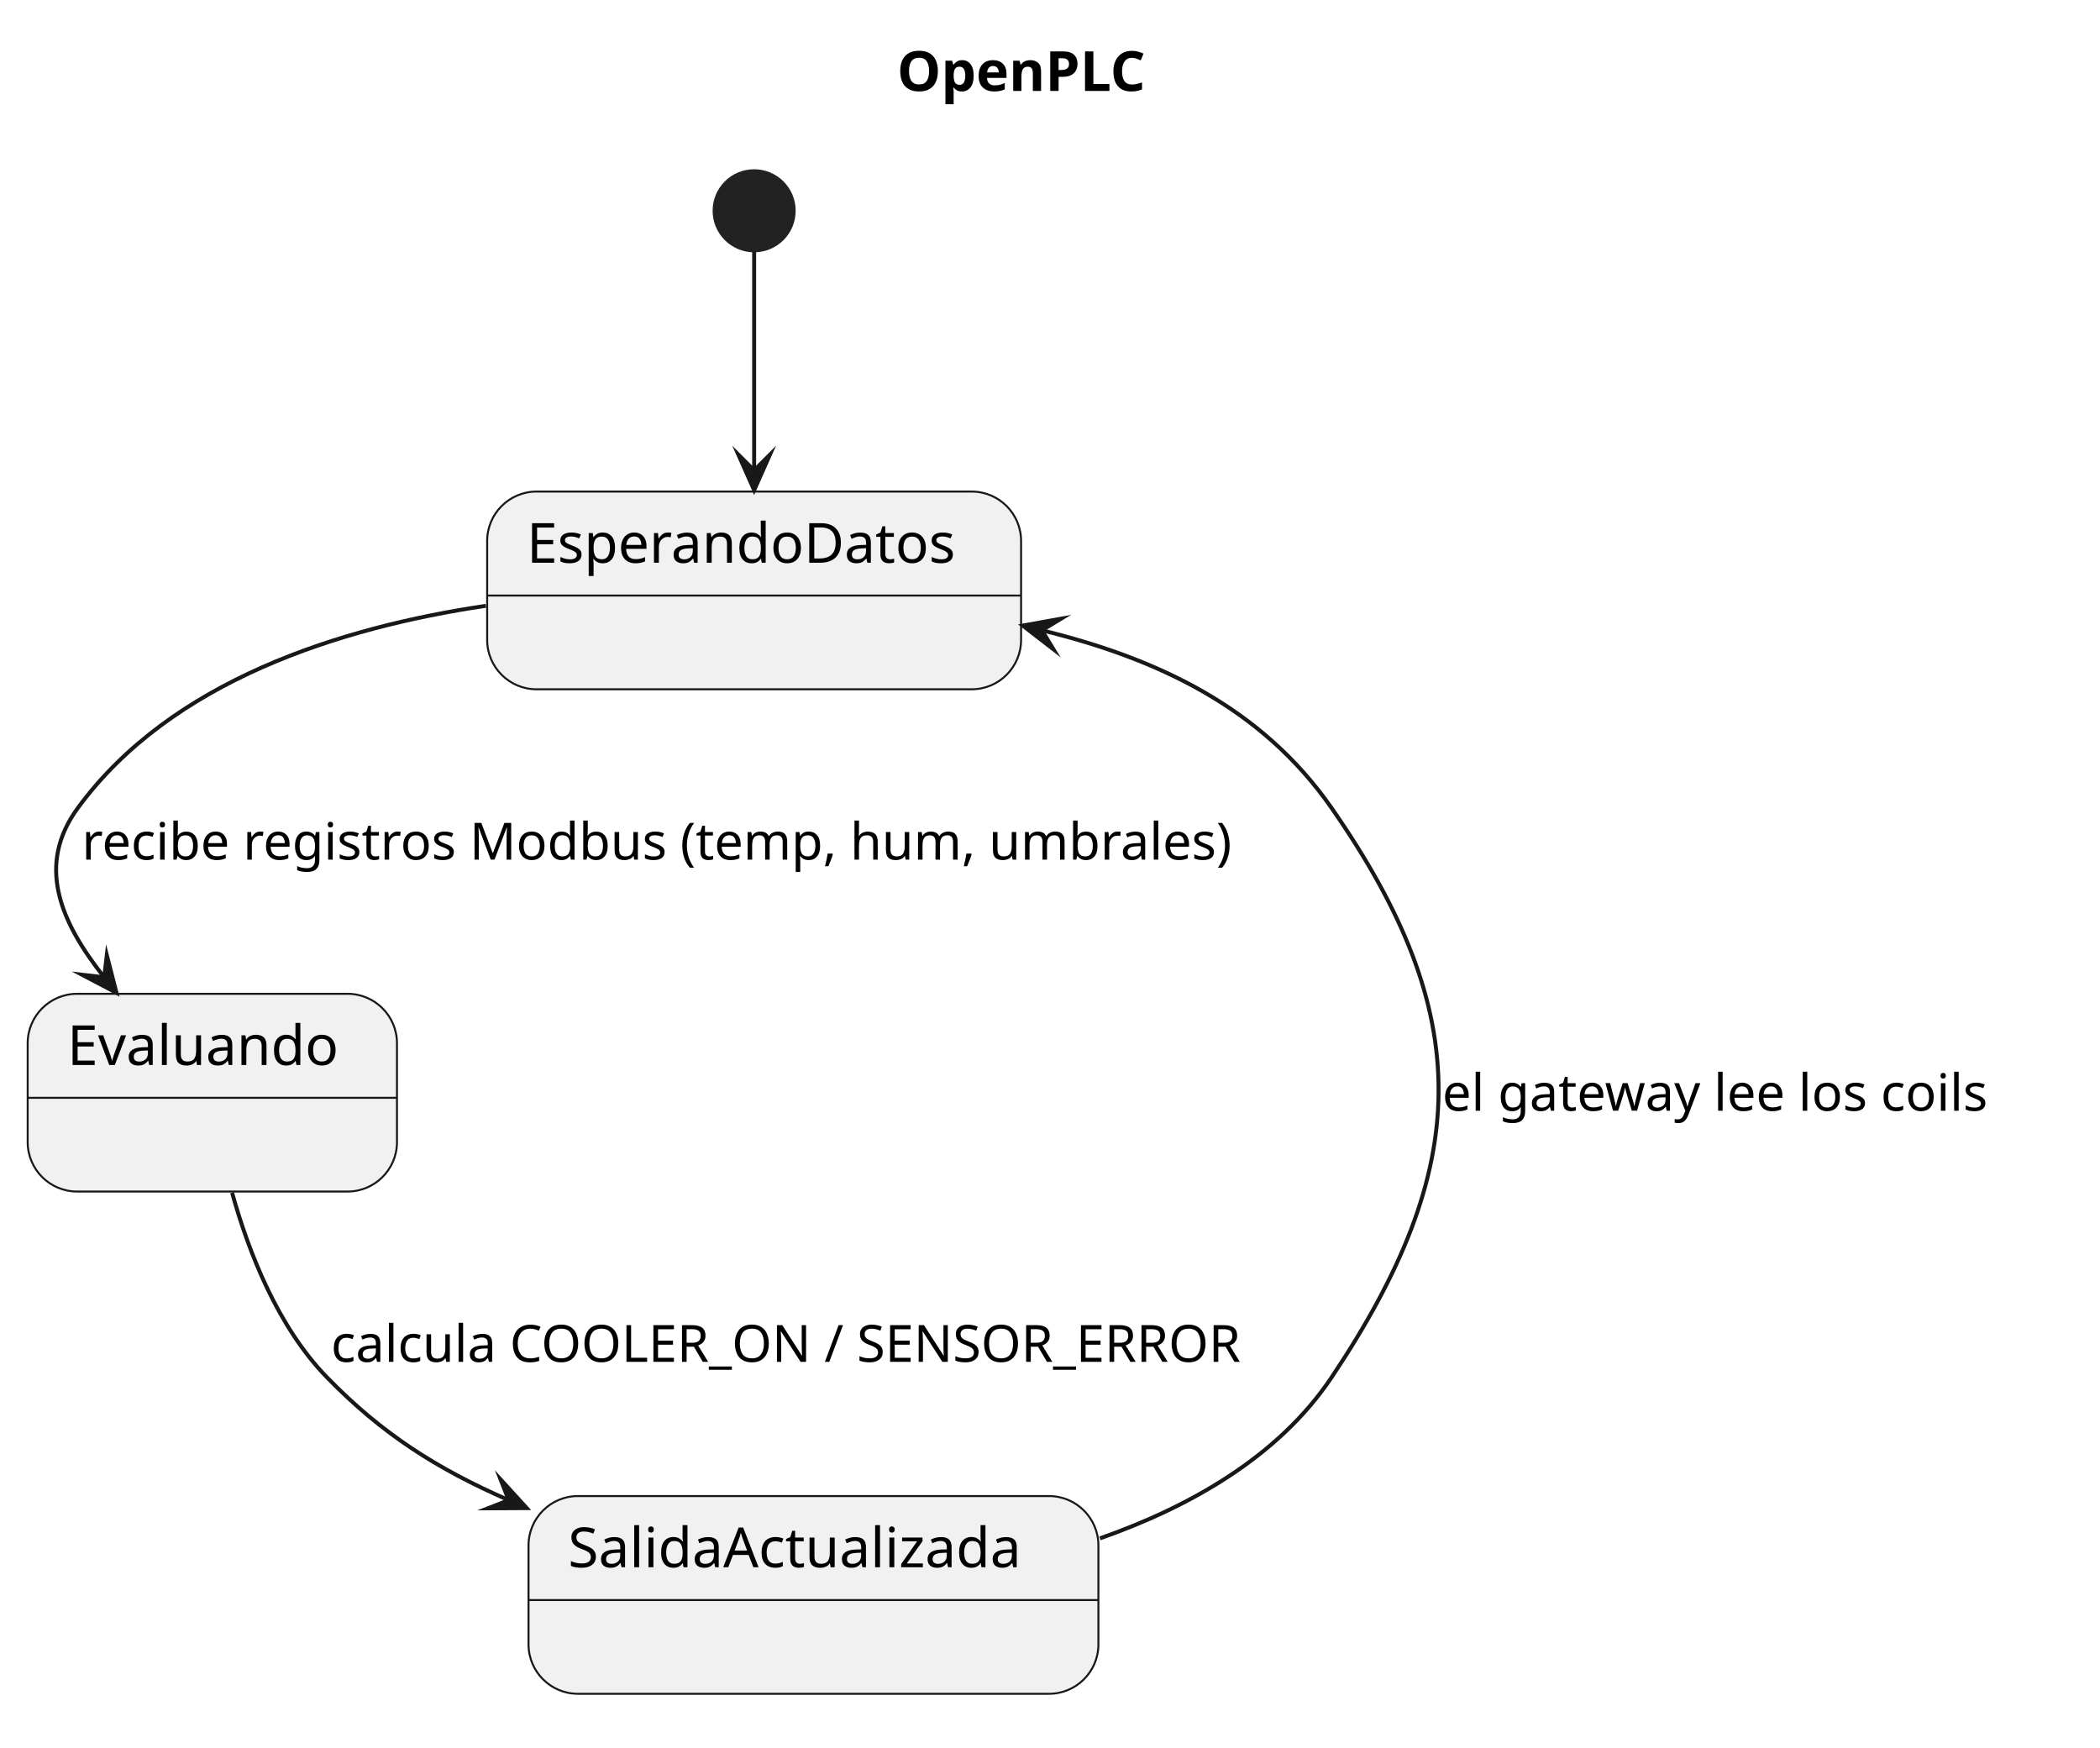
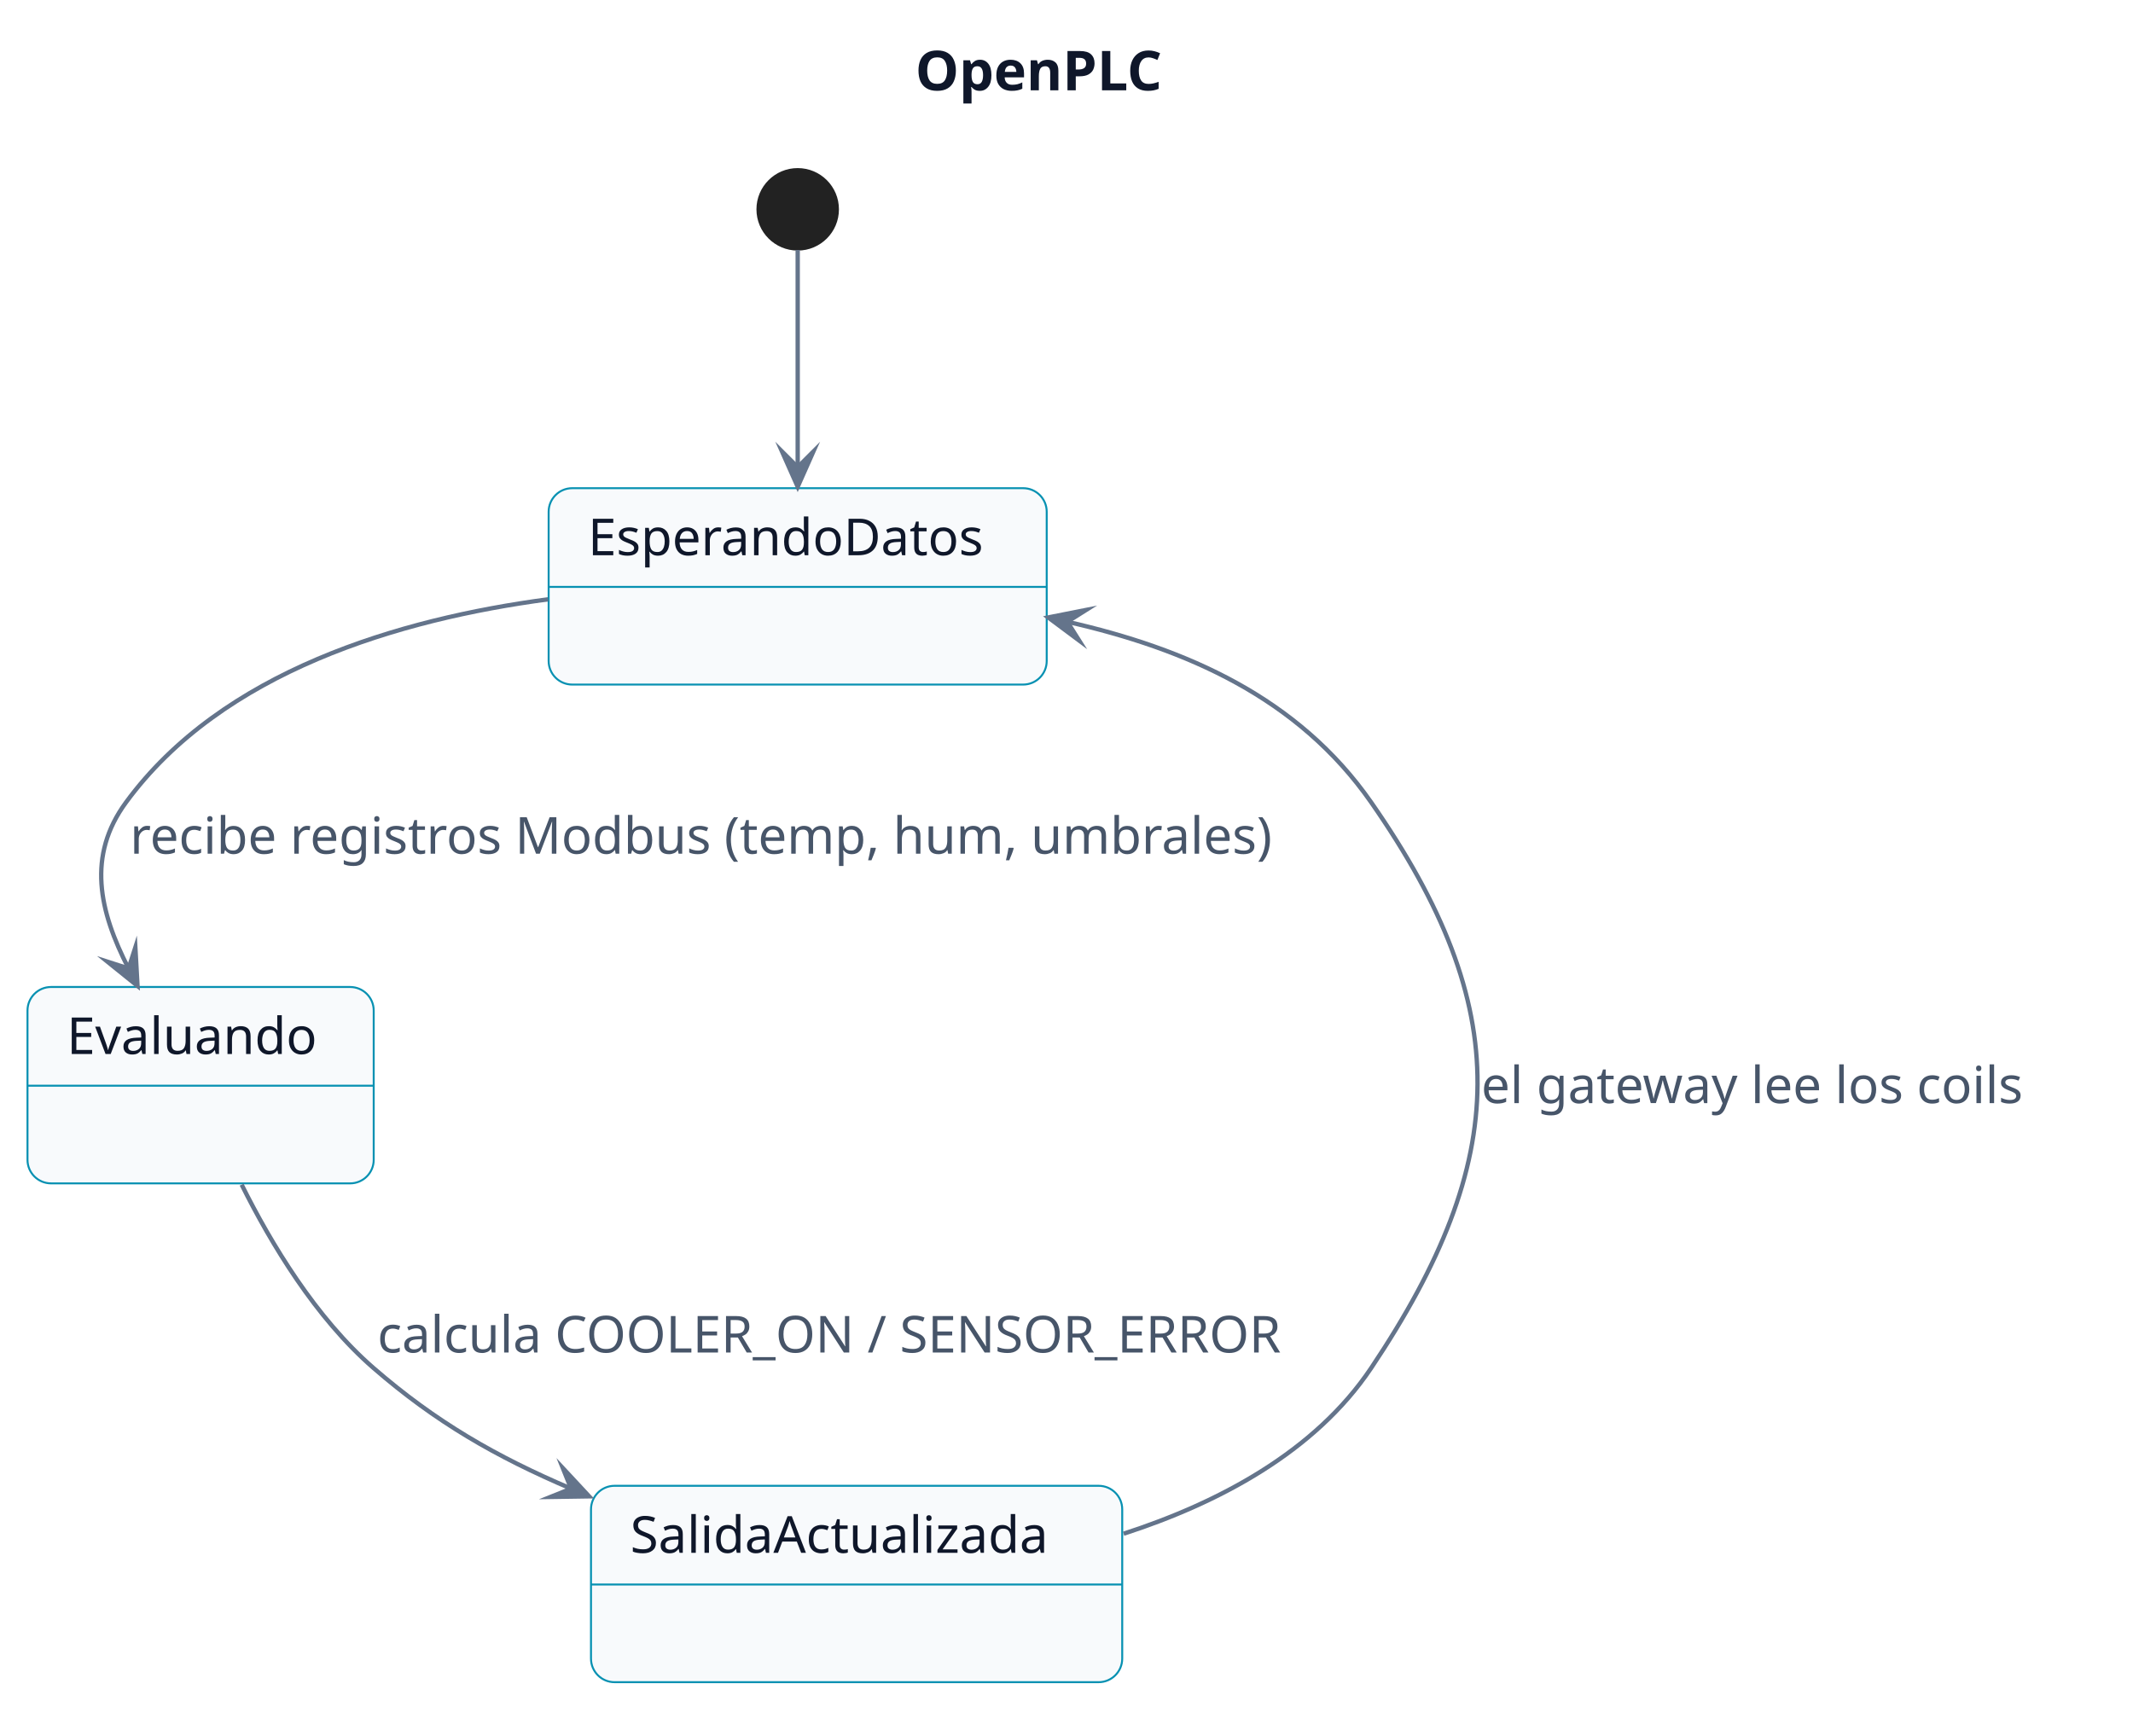
- <svg xmlns="http://www.w3.org/2000/svg" version="1.1" data-diagram-type="STATE" style="width:531px;height:442px;background:#FFFFFF;" width="531px" height="442px" viewBox="0 0 531 442" zoomAndPan="magnify" preserveAspectRatio="none" contentStyleType="text/css">
+ <svg xmlns="http://www.w3.org/2000/svg" version="1.1" data-diagram-type="STATE" style="width:543px;height:442px;background:#FFFFFF;" width="543px" height="442px" viewBox="0 0 543 442" zoomAndPan="magnify" preserveAspectRatio="none" contentStyleType="text/css">
  <defs />
  <g>
-     <g class="title" data-source-line="2">
-       <text x="226.819" y="22.995" fill="#000000" font-size="14" lengthAdjust="spacing" textLength="70.841" font-weight="700" font-family="sans-serif">OpenPLC</text>
+     <g class="title" data-source-line="39">
+       <text x="233.009" y="22.995" fill="#0F172A" font-size="14" lengthAdjust="spacing" textLength="70.841" font-weight="700" font-family="sans-serif">OpenPLC</text>
    </g>
-     <g class="start_entity" data-qualified-name=".start." id="ent0001" data-source-line="4">
-       <ellipse cx="190.69" cy="53.297" rx="10" ry="10" fill="#222222" style="stroke:#222222;stroke-width:1;" />
+     <g class="start_entity" data-qualified-name=".start." id="ent0001" data-source-line="41">
+       <ellipse cx="203.07" cy="53.297" rx="10" ry="10" fill="#222222" style="stroke:#222222;stroke-width:1;" />
    </g>
-     <g class="entity" data-qualified-name="EsperandoDatos" id="ent0002" data-source-line="4">
-       <rect x="123.18" y="124.297" width="135.008" height="50" fill="#F1F1F1" style="stroke:#181818;stroke-width:0.5;" rx="12.5" ry="12.5" />
-       <line x1="123.18" y1="150.594" x2="258.188" y2="150.594" style="stroke:#181818;stroke-width:0.5;" />
-       <text x="133.18" y="142.292" fill="#000000" font-size="14" lengthAdjust="spacing" textLength="115.008" font-family="sans-serif">EsperandoDatos</text>
+     <g class="entity" data-qualified-name="EsperandoDatos" id="ent0002" data-source-line="41">
+       <rect x="139.67" y="124.297" width="126.793" height="50" fill="#F8FAFC" style="stroke:#0891B2;stroke-width:0.5;" rx="6" ry="6" />
+       <line x1="139.67" y1="149.43" x2="266.463" y2="149.43" style="stroke:#0891B2;stroke-width:0.5;" />
+       <text x="149.67" y="141.364" fill="#0F172A" font-size="13" lengthAdjust="spacing" textLength="106.793" font-family="sans-serif">EsperandoDatos</text>
    </g>
-     <g class="entity" data-qualified-name="Evaluando" id="ent0004" data-source-line="5">
-       <rect x="7" y="251.297" width="93.377" height="50" fill="#F1F1F1" style="stroke:#181818;stroke-width:0.5;" rx="12.5" ry="12.5" />
-       <line x1="7" y1="277.594" x2="100.377" y2="277.594" style="stroke:#181818;stroke-width:0.5;" />
-       <text x="17" y="269.292" fill="#000000" font-size="14" lengthAdjust="spacing" textLength="73.377" font-family="sans-serif">Evaluando</text>
+     <g class="entity" data-qualified-name="Evaluando" id="ent0004" data-source-line="42">
+       <rect x="7" y="251.297" width="88.136" height="50" fill="#F8FAFC" style="stroke:#0891B2;stroke-width:0.5;" rx="6" ry="6" />
+       <line x1="7" y1="276.43" x2="95.136" y2="276.43" style="stroke:#0891B2;stroke-width:0.5;" />
+       <text x="17" y="268.364" fill="#0F172A" font-size="13" lengthAdjust="spacing" textLength="68.136" font-family="sans-serif">Evaluando</text>
    </g>
-     <g class="entity" data-qualified-name="SalidaActualizada" id="ent0006" data-source-line="6">
-       <rect x="133.64" y="378.297" width="144.1" height="50" fill="#F1F1F1" style="stroke:#181818;stroke-width:0.5;" rx="12.5" ry="12.5" />
-       <line x1="133.64" y1="404.594" x2="277.74" y2="404.594" style="stroke:#181818;stroke-width:0.5;" />
-       <text x="143.64" y="396.292" fill="#000000" font-size="14" lengthAdjust="spacing" textLength="124.1" font-family="sans-serif">SalidaActualizada</text>
+     <g class="entity" data-qualified-name="SalidaActualizada" id="ent0006" data-source-line="43">
+       <rect x="150.45" y="378.297" width="135.235" height="50" fill="#F8FAFC" style="stroke:#0891B2;stroke-width:0.5;" rx="6" ry="6" />
+       <line x1="150.45" y1="403.43" x2="285.685" y2="403.43" style="stroke:#0891B2;stroke-width:0.5;" />
+       <text x="160.45" y="395.364" fill="#0F172A" font-size="13" lengthAdjust="spacing" textLength="115.235" font-family="sans-serif">SalidaActualizada</text>
    </g>
-     <g class="link" data-entity-1="ent0001" data-entity-2="ent0002" id="lnk3" data-source-line="4" data-link-type="dependency">
-       <path d="M190.69,63.657 C190.69,77.587 190.69,99.247 190.69,118.947" style="stroke:#181818;stroke-width:1;" fill="none" id="*start*-to-EsperandoDatos" />
-       <polygon points="190.69,123.947,194.69,114.947,190.69,118.947,186.69,114.947,190.69,123.947" fill="#181818" style="stroke:#181818;stroke-width:1;stroke-linejoin:miter;stroke-miterlimit:10;" />
+     <g class="link" data-entity-1="ent0001" data-entity-2="ent0002" id="lnk3" data-source-line="41" data-link-type="dependency">
+       <path d="M203.07,63.657 C203.07,77.587 203.07,99.247 203.07,118.947" style="stroke:#64748B;stroke-width:1.1;" fill="none" id="*start*-to-EsperandoDatos" />
+       <polygon points="203.07,123.947,207.07,114.947,203.07,118.947,199.07,114.947,203.07,123.947" fill="#64748B" style="stroke:#64748B;stroke-width:1.1;stroke-linejoin:miter;stroke-miterlimit:10;" />
    </g>
-     <g class="link" data-entity-1="ent0002" data-entity-2="ent0004" id="lnk5" data-source-line="5" data-link-type="dependency">
-       <path d="M122.86,153.187 C85.99,158.657 43.24,172.157 19.69,204.297 C9.19,218.627 15.019,232.795 26.349,247.125" style="stroke:#181818;stroke-width:1;" fill="none" id="EsperandoDatos-to-Evaluando" />
-       <polygon points="29.45,251.047,27.006,241.506,26.349,247.125,20.73,246.468,29.45,251.047" fill="#181818" style="stroke:#181818;stroke-width:1;stroke-linejoin:miter;stroke-miterlimit:10;" />
-       <text x="20.69" y="217.364" fill="#000000" font-size="13" lengthAdjust="spacing" textLength="311.257" font-family="sans-serif">recibe registros Modbus (temp, hum, umbrales)</text>
+     <g class="link" data-entity-1="ent0002" data-entity-2="ent0004" id="lnk5" data-source-line="42" data-link-type="dependency">
+       <path d="M139.53,152.587 C101.74,157.627 56.54,170.897 32.07,204.297 C22.11,217.887 25.187,231.889 32.727,246.579" style="stroke:#64748B;stroke-width:1.1;" fill="none" id="EsperandoDatos-to-Evaluando" />
+       <polygon points="35.01,251.027,34.459,241.193,32.727,246.579,27.342,244.846,35.01,251.027" fill="#64748B" style="stroke:#64748B;stroke-width:1.1;stroke-linejoin:miter;stroke-miterlimit:10;" />
+       <text x="33.07" y="217.364" fill="#475569" font-size="13" lengthAdjust="spacing" textLength="311.257" font-family="sans-serif">recibe registros Modbus (temp, hum, umbrales)</text>
    </g>
-     <g class="link" data-entity-1="ent0004" data-entity-2="ent0006" id="lnk7" data-source-line="6" data-link-type="dependency">
-       <path d="M58.69,301.597 C62.87,316.667 70.24,335.517 82.69,348.297 C96.6,362.577 110.36,371.34 128.62,379.34" style="stroke:#181818;stroke-width:1;" fill="none" id="Evaluando-to-SalidaActualizada" />
-       <polygon points="133.2,381.347,126.562,374.071,128.62,379.34,123.351,381.399,133.2,381.347" fill="#181818" style="stroke:#181818;stroke-width:1;stroke-linejoin:miter;stroke-miterlimit:10;" />
-       <text x="83.69" y="344.364" fill="#000000" font-size="13" lengthAdjust="spacing" textLength="248.708" font-family="sans-serif">calcula COOLER_ON / SENSOR_ERROR</text>
+     <g class="link" data-entity-1="ent0004" data-entity-2="ent0006" id="lnk7" data-source-line="43" data-link-type="dependency">
+       <path d="M61.52,301.627 C69.03,316.707 80.39,335.557 95.07,348.297 C110.92,362.057 126.231,370.855 145.381,379.025" style="stroke:#64748B;stroke-width:1.1;" fill="none" id="Evaluando-to-SalidaActualizada" />
+       <polygon points="149.98,380.987,143.272,373.776,145.381,379.025,140.132,381.134,149.98,380.987" fill="#64748B" style="stroke:#64748B;stroke-width:1.1;stroke-linejoin:miter;stroke-miterlimit:10;" />
+       <text x="96.07" y="344.364" fill="#475569" font-size="13" lengthAdjust="spacing" textLength="248.708" font-family="sans-serif">calcula COOLER_ON / SENSOR_ERROR</text>
    </g>
-     <g class="link" data-entity-1="ent0006" data-entity-2="ent0002" id="lnk8" data-source-line="7" data-link-type="dependency">
-       <path d="M278.13,388.997 C300.71,381.067 323.21,368.437 336.69,348.297 C372.29,295.117 373.26,256.817 336.69,204.297 C318.93,178.797 292.516,166.497 263.466,159.377" style="stroke:#181818;stroke-width:1;" fill="none" id="SalidaActualizada-to-EsperandoDatos" />
-       <polygon points="258.61,158.187,266.399,164.214,263.466,159.377,268.303,156.444,258.61,158.187" fill="#181818" style="stroke:#181818;stroke-width:1;stroke-linejoin:miter;stroke-miterlimit:10;" />
-       <text x="364.69" y="280.864" fill="#000000" font-size="13" lengthAdjust="spacing" textLength="150.789" font-family="sans-serif">el gateway lee los coils</text>
+     <g class="link" data-entity-1="ent0006" data-entity-2="ent0002" id="lnk8" data-source-line="44" data-link-type="dependency">
+       <path d="M286.04,390.497 C310.08,382.707 334.7,369.757 349.07,348.297 C384.67,295.117 385.64,256.817 349.07,204.297 C330.46,177.577 301.896,165.152 271.716,158.312" style="stroke:#64748B;stroke-width:1.1;" fill="none" id="SalidaActualizada-to-EsperandoDatos" />
+       <polygon points="266.84,157.207,274.733,163.097,271.716,158.312,276.502,155.295,266.84,157.207" fill="#64748B" style="stroke:#64748B;stroke-width:1.1;stroke-linejoin:miter;stroke-miterlimit:10;" />
+       <text x="377.07" y="280.864" fill="#475569" font-size="13" lengthAdjust="spacing" textLength="150.789" font-family="sans-serif">el gateway lee los coils</text>
    </g>
  </g>
</svg>
